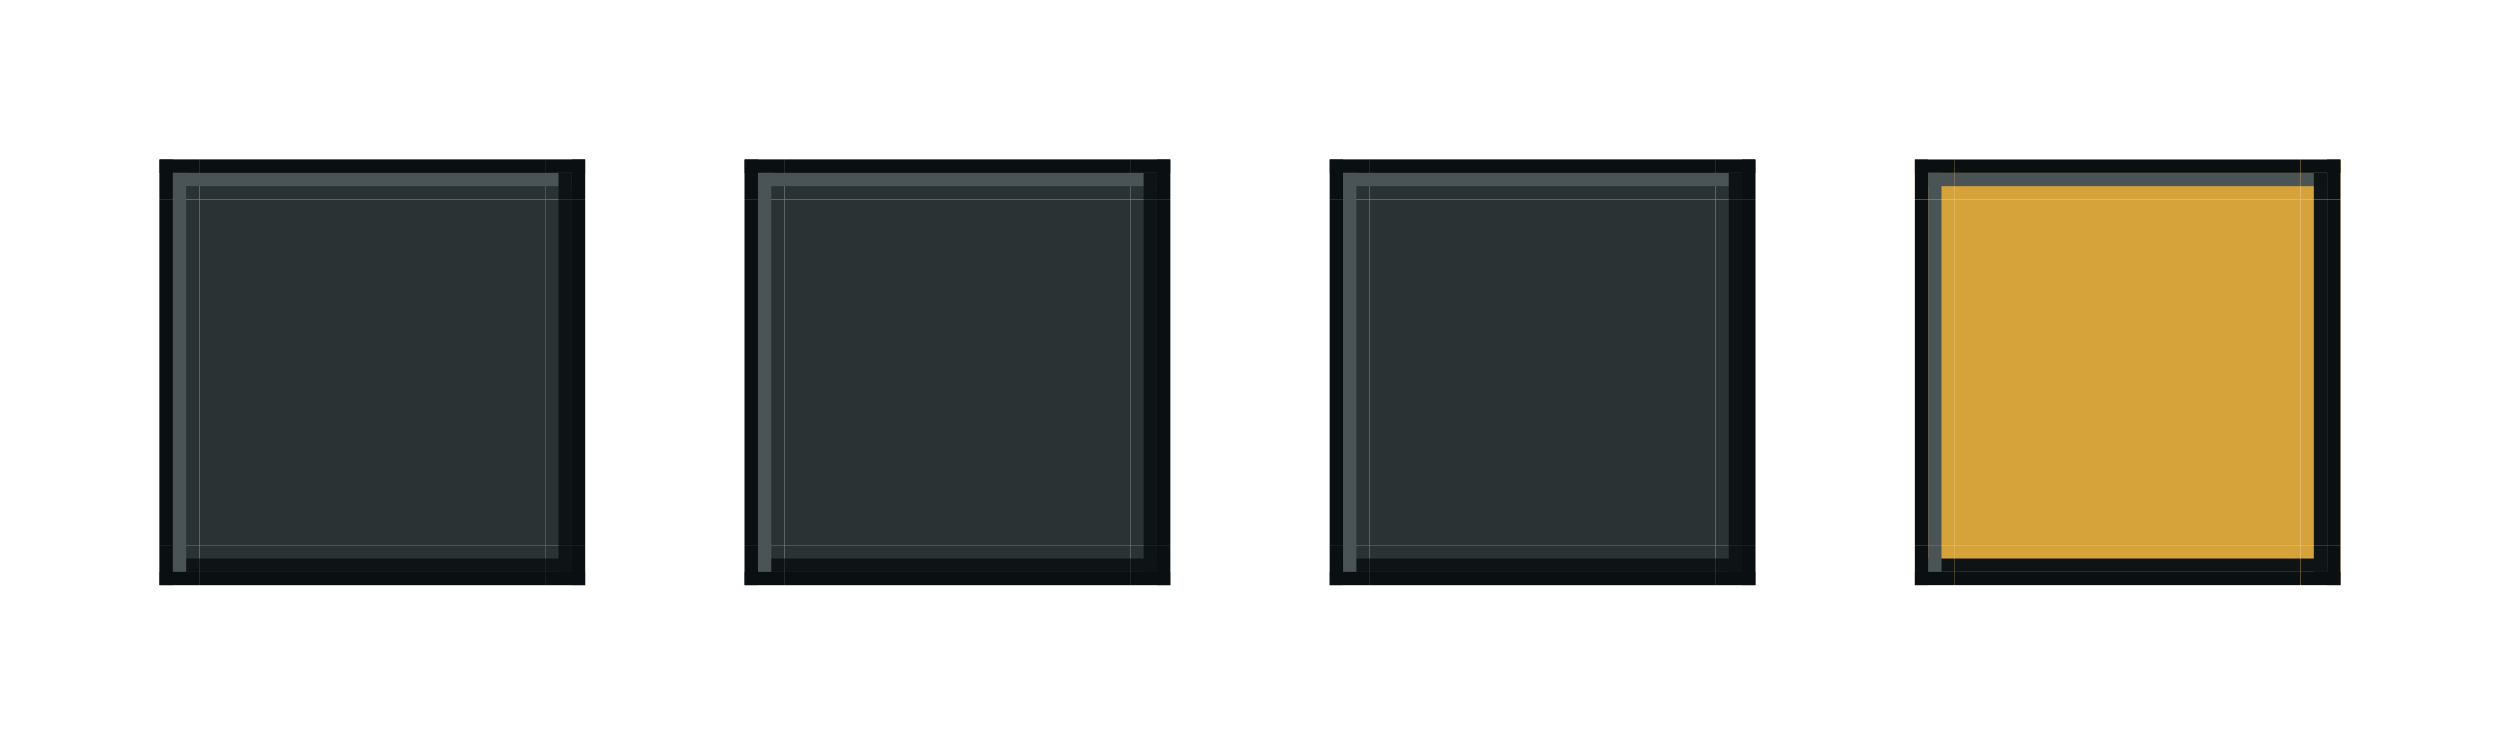
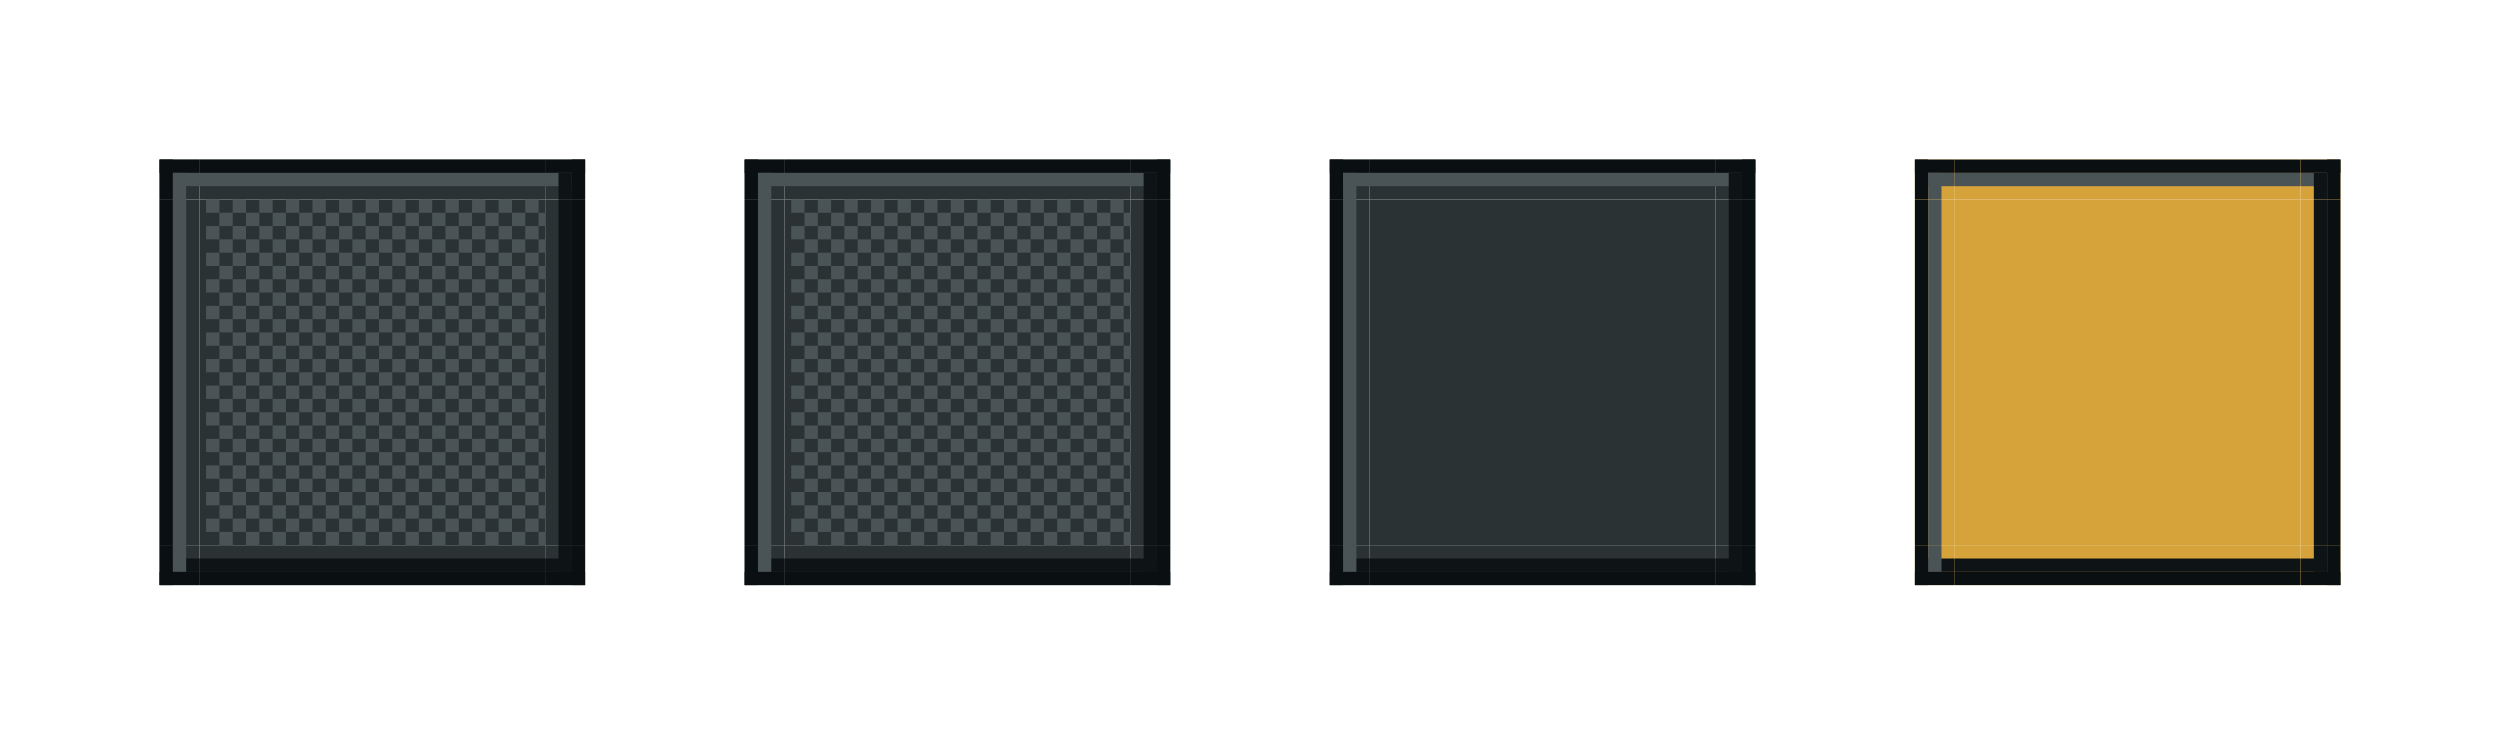
<svg xmlns="http://www.w3.org/2000/svg" width="188" height="56" viewBox="0 0 188 56">
  <defs>
    <style id="current-color-scheme" type="text/css">
      .ColorScheme-Text { color:#0a1012; stop-color:#0a1012; }
      .ColorScheme-Background { color:#2a3234; stop-color:#2a3234; }
      .ColorScheme-Highlight { color:#287f8c; stop-color:#287f8c; }
      .ColorScheme-ViewText { color:#0a1012; stop-color:#0a1012; }
      .ColorScheme-ViewBackground { color:#1e2628; stop-color:#1e2628; }
      .ColorScheme-ViewHover { color:#d6a23a; stop-color:#d6a23a; }
      .ColorScheme-ViewFocus { color:#287f8c; stop-color:#287f8c; }
      .ColorScheme-ButtonText { color:#0a1012; stop-color:#0a1012; }
      .ColorScheme-ButtonBackground { color:#2a3234; stop-color:#2a3234; }
      .ColorScheme-ButtonHover { color:#d6a23a; stop-color:#d6a23a; }
      .ColorScheme-ButtonFocus { color:#287f8c; stop-color:#287f8c; }
      .ColorScheme-HighlightedText { color:#1e2628; stop-color:#1e2628; }
      .ColorScheme-ComplementaryBackground { color:#232b2d; stop-color:#232b2d; }
      .ColorScheme-NegativeText { color:#a83232; stop-color:#a83232; }
      .ColorScheme-NeutralText { color:#c87922; stop-color:#c87922; }
      .ColorScheme-PositiveText { color:#39734a; stop-color:#39734a; }
    </style>
  </defs>
  <g id="background-vertical-topleft">
    <rect x="12" y="12" width="3" height="3" class="ColorScheme-Background" style="fill:currentColor;fill-opacity:1;stroke:none" />
    <rect x="12" y="12" width="3" height="1" fill="#0a1012" />
    <rect x="13" y="13" width="2" height="1" fill="#4a5456" />
    <rect x="12" y="12" width="1" height="3" fill="#0a1012" />
    <rect x="13" y="13" width="1" height="2" fill="#4a5456" />
  </g>
  <g id="background-vertical-top">
    <rect x="15" y="12" width="26" height="3" class="ColorScheme-Background" style="fill:currentColor;fill-opacity:1;stroke:none" />
    <rect x="15" y="12" width="26" height="1" fill="#0a1012" />
    <rect x="15" y="13" width="26" height="1" fill="#4a5456" />
  </g>
  <g id="background-vertical-topright">
    <rect x="41" y="12" width="3" height="3" class="ColorScheme-Background" style="fill:currentColor;fill-opacity:1;stroke:none" />
    <rect x="41" y="12" width="3" height="1" fill="#0a1012" />
    <rect x="41" y="13" width="2" height="1" fill="#4a5456" />
    <rect x="43" y="12" width="1" height="3" fill="#0a1012" />
    <rect x="42" y="13" width="1" height="2" fill="#0e1416" />
  </g>
  <g id="background-vertical-left">
    <rect x="12" y="15" width="3" height="26" class="ColorScheme-Background" style="fill:currentColor;fill-opacity:1;stroke:none" />
    <rect x="12" y="15" width="1" height="26" fill="#0a1012" />
    <rect x="13" y="15" width="1" height="26" fill="#4a5456" />
  </g>
  <g id="background-vertical-center">
    <rect x="15" y="15" width="26" height="26" class="ColorScheme-Background" style="fill:currentColor;fill-opacity:1;stroke:none" />
+     <line x1="15.5" y1="15.5" x2="41" y2="15.5" stroke="#4a5456" stroke-width="1" stroke-dasharray="1 1" />
+     <line x1="16.5" y1="16.5" x2="41" y2="16.5" stroke="#4a5456" stroke-width="1" stroke-dasharray="1 1" />
+     <line x1="15.5" y1="17.5" x2="41" y2="17.5" stroke="#4a5456" stroke-width="1" stroke-dasharray="1 1" />
+     <line x1="16.5" y1="18.5" x2="41" y2="18.5" stroke="#4a5456" stroke-width="1" stroke-dasharray="1 1" />
+     <line x1="15.5" y1="19.5" x2="41" y2="19.5" stroke="#4a5456" stroke-width="1" stroke-dasharray="1 1" />
+     <line x1="16.5" y1="20.5" x2="41" y2="20.5" stroke="#4a5456" stroke-width="1" stroke-dasharray="1 1" />
+     <line x1="15.5" y1="21.5" x2="41" y2="21.5" stroke="#4a5456" stroke-width="1" stroke-dasharray="1 1" />
+     <line x1="16.5" y1="22.5" x2="41" y2="22.5" stroke="#4a5456" stroke-width="1" stroke-dasharray="1 1" />
+     <line x1="15.5" y1="23.5" x2="41" y2="23.5" stroke="#4a5456" stroke-width="1" stroke-dasharray="1 1" />
+     <line x1="16.5" y1="24.5" x2="41" y2="24.5" stroke="#4a5456" stroke-width="1" stroke-dasharray="1 1" />
+     <line x1="15.5" y1="25.5" x2="41" y2="25.5" stroke="#4a5456" stroke-width="1" stroke-dasharray="1 1" />
+     <line x1="16.5" y1="26.5" x2="41" y2="26.5" stroke="#4a5456" stroke-width="1" stroke-dasharray="1 1" />
+     <line x1="15.5" y1="27.5" x2="41" y2="27.5" stroke="#4a5456" stroke-width="1" stroke-dasharray="1 1" />
+     <line x1="16.5" y1="28.5" x2="41" y2="28.5" stroke="#4a5456" stroke-width="1" stroke-dasharray="1 1" />
+     <line x1="15.5" y1="29.5" x2="41" y2="29.5" stroke="#4a5456" stroke-width="1" stroke-dasharray="1 1" />
+     <line x1="16.5" y1="30.5" x2="41" y2="30.5" stroke="#4a5456" stroke-width="1" stroke-dasharray="1 1" />
+     <line x1="15.5" y1="31.5" x2="41" y2="31.5" stroke="#4a5456" stroke-width="1" stroke-dasharray="1 1" />
+     <line x1="16.5" y1="32.5" x2="41" y2="32.5" stroke="#4a5456" stroke-width="1" stroke-dasharray="1 1" />
+     <line x1="15.5" y1="33.5" x2="41" y2="33.5" stroke="#4a5456" stroke-width="1" stroke-dasharray="1 1" />
+     <line x1="16.5" y1="34.5" x2="41" y2="34.5" stroke="#4a5456" stroke-width="1" stroke-dasharray="1 1" />
+     <line x1="15.5" y1="35.5" x2="41" y2="35.5" stroke="#4a5456" stroke-width="1" stroke-dasharray="1 1" />
+     <line x1="16.5" y1="36.5" x2="41" y2="36.5" stroke="#4a5456" stroke-width="1" stroke-dasharray="1 1" />
+     <line x1="15.5" y1="37.5" x2="41" y2="37.5" stroke="#4a5456" stroke-width="1" stroke-dasharray="1 1" />
+     <line x1="16.5" y1="38.5" x2="41" y2="38.5" stroke="#4a5456" stroke-width="1" stroke-dasharray="1 1" />
+     <line x1="15.5" y1="39.5" x2="41" y2="39.5" stroke="#4a5456" stroke-width="1" stroke-dasharray="1 1" />
+     <line x1="16.5" y1="40.5" x2="41" y2="40.5" stroke="#4a5456" stroke-width="1" stroke-dasharray="1 1" />
  </g>
  <g id="background-vertical-right">
    <rect x="41" y="15" width="3" height="26" class="ColorScheme-Background" style="fill:currentColor;fill-opacity:1;stroke:none" />
    <rect x="43" y="15" width="1" height="26" fill="#0a1012" />
    <rect x="42" y="15" width="1" height="26" fill="#0e1416" />
  </g>
  <g id="background-vertical-bottomleft">
    <rect x="12" y="41" width="3" height="3" class="ColorScheme-Background" style="fill:currentColor;fill-opacity:1;stroke:none" />
    <rect x="12" y="43" width="3" height="1" fill="#0a1012" />
    <rect x="13" y="42" width="2" height="1" fill="#0e1416" />
    <rect x="12" y="41" width="1" height="3" fill="#0a1012" />
    <rect x="13" y="41" width="1" height="2" fill="#4a5456" />
  </g>
  <g id="background-vertical-bottom">
    <rect x="15" y="41" width="26" height="3" class="ColorScheme-Background" style="fill:currentColor;fill-opacity:1;stroke:none" />
    <rect x="15" y="43" width="26" height="1" fill="#0a1012" />
    <rect x="15" y="42" width="26" height="1" fill="#0e1416" />
  </g>
  <g id="background-vertical-bottomright">
    <rect x="41" y="41" width="3" height="3" class="ColorScheme-Background" style="fill:currentColor;fill-opacity:1;stroke:none" />
    <rect x="41" y="43" width="3" height="1" fill="#0a1012" />
    <rect x="41" y="42" width="2" height="1" fill="#0e1416" />
    <rect x="43" y="41" width="1" height="3" fill="#0a1012" />
    <rect x="42" y="41" width="1" height="2" fill="#0e1416" />
  </g>
  <rect id="background-vertical-hint-scrollbar-size" x="13" y="15" width="6" height="6" fill="#00ff00" opacity="0" />
  <g id="background-horizontal-topleft">
    <rect x="56" y="12" width="3" height="3" class="ColorScheme-Background" style="fill:currentColor;fill-opacity:1;stroke:none" />
    <rect x="56" y="12" width="3" height="1" fill="#0a1012" />
    <rect x="57" y="13" width="2" height="1" fill="#4a5456" />
    <rect x="56" y="12" width="1" height="3" fill="#0a1012" />
    <rect x="57" y="13" width="1" height="2" fill="#4a5456" />
  </g>
  <g id="background-horizontal-top">
    <rect x="59" y="12" width="26" height="3" class="ColorScheme-Background" style="fill:currentColor;fill-opacity:1;stroke:none" />
    <rect x="59" y="12" width="26" height="1" fill="#0a1012" />
    <rect x="59" y="13" width="26" height="1" fill="#4a5456" />
  </g>
  <g id="background-horizontal-topright">
    <rect x="85" y="12" width="3" height="3" class="ColorScheme-Background" style="fill:currentColor;fill-opacity:1;stroke:none" />
    <rect x="85" y="12" width="3" height="1" fill="#0a1012" />
    <rect x="85" y="13" width="2" height="1" fill="#4a5456" />
    <rect x="87" y="12" width="1" height="3" fill="#0a1012" />
    <rect x="86" y="13" width="1" height="2" fill="#0e1416" />
  </g>
  <g id="background-horizontal-left">
    <rect x="56" y="15" width="3" height="26" class="ColorScheme-Background" style="fill:currentColor;fill-opacity:1;stroke:none" />
    <rect x="56" y="15" width="1" height="26" fill="#0a1012" />
    <rect x="57" y="15" width="1" height="26" fill="#4a5456" />
  </g>
  <g id="background-horizontal-center">
    <rect x="59" y="15" width="26" height="26" class="ColorScheme-Background" style="fill:currentColor;fill-opacity:1;stroke:none" />
+     <line x1="59.5" y1="15.5" x2="85" y2="15.5" stroke="#4a5456" stroke-width="1" stroke-dasharray="1 1" />
+     <line x1="60.5" y1="16.5" x2="85" y2="16.5" stroke="#4a5456" stroke-width="1" stroke-dasharray="1 1" />
+     <line x1="59.5" y1="17.5" x2="85" y2="17.5" stroke="#4a5456" stroke-width="1" stroke-dasharray="1 1" />
+     <line x1="60.5" y1="18.5" x2="85" y2="18.5" stroke="#4a5456" stroke-width="1" stroke-dasharray="1 1" />
+     <line x1="59.5" y1="19.5" x2="85" y2="19.5" stroke="#4a5456" stroke-width="1" stroke-dasharray="1 1" />
+     <line x1="60.5" y1="20.5" x2="85" y2="20.5" stroke="#4a5456" stroke-width="1" stroke-dasharray="1 1" />
+     <line x1="59.5" y1="21.5" x2="85" y2="21.5" stroke="#4a5456" stroke-width="1" stroke-dasharray="1 1" />
+     <line x1="60.5" y1="22.5" x2="85" y2="22.5" stroke="#4a5456" stroke-width="1" stroke-dasharray="1 1" />
+     <line x1="59.5" y1="23.5" x2="85" y2="23.5" stroke="#4a5456" stroke-width="1" stroke-dasharray="1 1" />
+     <line x1="60.5" y1="24.5" x2="85" y2="24.5" stroke="#4a5456" stroke-width="1" stroke-dasharray="1 1" />
+     <line x1="59.5" y1="25.5" x2="85" y2="25.5" stroke="#4a5456" stroke-width="1" stroke-dasharray="1 1" />
+     <line x1="60.5" y1="26.5" x2="85" y2="26.5" stroke="#4a5456" stroke-width="1" stroke-dasharray="1 1" />
+     <line x1="59.5" y1="27.5" x2="85" y2="27.5" stroke="#4a5456" stroke-width="1" stroke-dasharray="1 1" />
+     <line x1="60.5" y1="28.5" x2="85" y2="28.5" stroke="#4a5456" stroke-width="1" stroke-dasharray="1 1" />
+     <line x1="59.5" y1="29.5" x2="85" y2="29.5" stroke="#4a5456" stroke-width="1" stroke-dasharray="1 1" />
+     <line x1="60.5" y1="30.5" x2="85" y2="30.5" stroke="#4a5456" stroke-width="1" stroke-dasharray="1 1" />
+     <line x1="59.5" y1="31.5" x2="85" y2="31.5" stroke="#4a5456" stroke-width="1" stroke-dasharray="1 1" />
+     <line x1="60.5" y1="32.5" x2="85" y2="32.5" stroke="#4a5456" stroke-width="1" stroke-dasharray="1 1" />
+     <line x1="59.5" y1="33.5" x2="85" y2="33.5" stroke="#4a5456" stroke-width="1" stroke-dasharray="1 1" />
+     <line x1="60.5" y1="34.5" x2="85" y2="34.5" stroke="#4a5456" stroke-width="1" stroke-dasharray="1 1" />
+     <line x1="59.5" y1="35.5" x2="85" y2="35.5" stroke="#4a5456" stroke-width="1" stroke-dasharray="1 1" />
+     <line x1="60.5" y1="36.5" x2="85" y2="36.5" stroke="#4a5456" stroke-width="1" stroke-dasharray="1 1" />
+     <line x1="59.5" y1="37.5" x2="85" y2="37.5" stroke="#4a5456" stroke-width="1" stroke-dasharray="1 1" />
+     <line x1="60.5" y1="38.5" x2="85" y2="38.5" stroke="#4a5456" stroke-width="1" stroke-dasharray="1 1" />
+     <line x1="59.5" y1="39.5" x2="85" y2="39.5" stroke="#4a5456" stroke-width="1" stroke-dasharray="1 1" />
+     <line x1="60.5" y1="40.5" x2="85" y2="40.5" stroke="#4a5456" stroke-width="1" stroke-dasharray="1 1" />
  </g>
  <g id="background-horizontal-right">
    <rect x="85" y="15" width="3" height="26" class="ColorScheme-Background" style="fill:currentColor;fill-opacity:1;stroke:none" />
    <rect x="87" y="15" width="1" height="26" fill="#0a1012" />
    <rect x="86" y="15" width="1" height="26" fill="#0e1416" />
  </g>
  <g id="background-horizontal-bottomleft">
    <rect x="56" y="41" width="3" height="3" class="ColorScheme-Background" style="fill:currentColor;fill-opacity:1;stroke:none" />
    <rect x="56" y="43" width="3" height="1" fill="#0a1012" />
    <rect x="57" y="42" width="2" height="1" fill="#0e1416" />
    <rect x="56" y="41" width="1" height="3" fill="#0a1012" />
    <rect x="57" y="41" width="1" height="2" fill="#4a5456" />
  </g>
  <g id="background-horizontal-bottom">
    <rect x="59" y="41" width="26" height="3" class="ColorScheme-Background" style="fill:currentColor;fill-opacity:1;stroke:none" />
    <rect x="59" y="43" width="26" height="1" fill="#0a1012" />
    <rect x="59" y="42" width="26" height="1" fill="#0e1416" />
  </g>
  <g id="background-horizontal-bottomright">
    <rect x="85" y="41" width="3" height="3" class="ColorScheme-Background" style="fill:currentColor;fill-opacity:1;stroke:none" />
    <rect x="85" y="43" width="3" height="1" fill="#0a1012" />
    <rect x="85" y="42" width="2" height="1" fill="#0e1416" />
    <rect x="87" y="41" width="1" height="3" fill="#0a1012" />
    <rect x="86" y="41" width="1" height="2" fill="#0e1416" />
  </g>
  <rect id="background-horizontal-hint-scrollbar-size" x="57" y="15" width="6" height="6" fill="#00ff00" opacity="0" />
  <g id="slider-topleft">
    <rect x="100" y="12" width="3" height="3" class="ColorScheme-Background" style="fill:currentColor;fill-opacity:1;stroke:none" />
    <rect x="100" y="12" width="3" height="1" fill="#0a1012" />
    <rect x="101" y="13" width="2" height="1" fill="#4a5456" />
    <rect x="100" y="12" width="1" height="3" fill="#0a1012" />
    <rect x="101" y="13" width="1" height="2" fill="#4a5456" />
  </g>
  <g id="slider-top">
    <rect x="103" y="12" width="26" height="3" class="ColorScheme-Background" style="fill:currentColor;fill-opacity:1;stroke:none" />
    <rect x="103" y="12" width="26" height="1" fill="#0a1012" />
    <rect x="103" y="13" width="26" height="1" fill="#4a5456" />
  </g>
  <g id="slider-topright">
    <rect x="129" y="12" width="3" height="3" class="ColorScheme-Background" style="fill:currentColor;fill-opacity:1;stroke:none" />
    <rect x="129" y="12" width="3" height="1" fill="#0a1012" />
    <rect x="129" y="13" width="2" height="1" fill="#4a5456" />
    <rect x="131" y="12" width="1" height="3" fill="#0a1012" />
    <rect x="130" y="13" width="1" height="2" fill="#0e1416" />
  </g>
  <g id="slider-left">
    <rect x="100" y="15" width="3" height="26" class="ColorScheme-Background" style="fill:currentColor;fill-opacity:1;stroke:none" />
    <rect x="100" y="15" width="1" height="26" fill="#0a1012" />
    <rect x="101" y="15" width="1" height="26" fill="#4a5456" />
  </g>
  <g id="slider-center">
    <rect x="103" y="15" width="26" height="26" class="ColorScheme-Background" style="fill:currentColor;fill-opacity:1;stroke:none" />
  </g>
  <g id="slider-right">
    <rect x="129" y="15" width="3" height="26" class="ColorScheme-Background" style="fill:currentColor;fill-opacity:1;stroke:none" />
    <rect x="131" y="15" width="1" height="26" fill="#0a1012" />
    <rect x="130" y="15" width="1" height="26" fill="#0e1416" />
  </g>
  <g id="slider-bottomleft">
    <rect x="100" y="41" width="3" height="3" class="ColorScheme-Background" style="fill:currentColor;fill-opacity:1;stroke:none" />
    <rect x="100" y="43" width="3" height="1" fill="#0a1012" />
    <rect x="101" y="42" width="2" height="1" fill="#0e1416" />
    <rect x="100" y="41" width="1" height="3" fill="#0a1012" />
    <rect x="101" y="41" width="1" height="2" fill="#4a5456" />
  </g>
  <g id="slider-bottom">
    <rect x="103" y="41" width="26" height="3" class="ColorScheme-Background" style="fill:currentColor;fill-opacity:1;stroke:none" />
    <rect x="103" y="43" width="26" height="1" fill="#0a1012" />
    <rect x="103" y="42" width="26" height="1" fill="#0e1416" />
  </g>
  <g id="slider-bottomright">
    <rect x="129" y="41" width="3" height="3" class="ColorScheme-Background" style="fill:currentColor;fill-opacity:1;stroke:none" />
    <rect x="129" y="43" width="3" height="1" fill="#0a1012" />
    <rect x="129" y="42" width="2" height="1" fill="#0e1416" />
    <rect x="131" y="41" width="1" height="3" fill="#0a1012" />
    <rect x="130" y="41" width="1" height="2" fill="#0e1416" />
  </g>
  <rect id="slider-hint-scrollbar-size" x="101" y="15" width="6" height="6" fill="#00ff00" opacity="0" />
  <g id="mouseover-slider-topleft">
    <rect x="144" y="12" width="3" height="3" class="ColorScheme-ButtonHover" style="fill:currentColor;fill-opacity:1;stroke:none" />
    <rect x="144" y="12" width="3" height="1" fill="#0a1012" />
    <rect x="145" y="13" width="2" height="1" fill="#4a5456" />
    <rect x="144" y="12" width="1" height="3" fill="#0a1012" />
    <rect x="145" y="13" width="1" height="2" fill="#4a5456" />
  </g>
  <g id="mouseover-slider-top">
    <rect x="147" y="12" width="26" height="3" class="ColorScheme-ButtonHover" style="fill:currentColor;fill-opacity:1;stroke:none" />
    <rect x="147" y="12" width="26" height="1" fill="#0a1012" />
    <rect x="147" y="13" width="26" height="1" fill="#4a5456" />
  </g>
  <g id="mouseover-slider-topright">
    <rect x="173" y="12" width="3" height="3" class="ColorScheme-ButtonHover" style="fill:currentColor;fill-opacity:1;stroke:none" />
    <rect x="173" y="12" width="3" height="1" fill="#0a1012" />
    <rect x="173" y="13" width="2" height="1" fill="#4a5456" />
    <rect x="175" y="12" width="1" height="3" fill="#0a1012" />
    <rect x="174" y="13" width="1" height="2" fill="#0e1416" />
  </g>
  <g id="mouseover-slider-left">
    <rect x="144" y="15" width="3" height="26" class="ColorScheme-ButtonHover" style="fill:currentColor;fill-opacity:1;stroke:none" />
    <rect x="144" y="15" width="1" height="26" fill="#0a1012" />
    <rect x="145" y="15" width="1" height="26" fill="#4a5456" />
  </g>
  <g id="mouseover-slider-center">
    <rect x="147" y="15" width="26" height="26" class="ColorScheme-ButtonHover" style="fill:currentColor;fill-opacity:1;stroke:none" />
  </g>
  <g id="mouseover-slider-right">
    <rect x="173" y="15" width="3" height="26" class="ColorScheme-ButtonHover" style="fill:currentColor;fill-opacity:1;stroke:none" />
    <rect x="175" y="15" width="1" height="26" fill="#0a1012" />
    <rect x="174" y="15" width="1" height="26" fill="#0e1416" />
  </g>
  <g id="mouseover-slider-bottomleft">
    <rect x="144" y="41" width="3" height="3" class="ColorScheme-ButtonHover" style="fill:currentColor;fill-opacity:1;stroke:none" />
    <rect x="144" y="43" width="3" height="1" fill="#0a1012" />
    <rect x="145" y="42" width="2" height="1" fill="#0e1416" />
    <rect x="144" y="41" width="1" height="3" fill="#0a1012" />
    <rect x="145" y="41" width="1" height="2" fill="#4a5456" />
  </g>
  <g id="mouseover-slider-bottom">
    <rect x="147" y="41" width="26" height="3" class="ColorScheme-ButtonHover" style="fill:currentColor;fill-opacity:1;stroke:none" />
    <rect x="147" y="43" width="26" height="1" fill="#0a1012" />
    <rect x="147" y="42" width="26" height="1" fill="#0e1416" />
  </g>
  <g id="mouseover-slider-bottomright">
    <rect x="173" y="41" width="3" height="3" class="ColorScheme-ButtonHover" style="fill:currentColor;fill-opacity:1;stroke:none" />
    <rect x="173" y="43" width="3" height="1" fill="#0a1012" />
    <rect x="173" y="42" width="2" height="1" fill="#0e1416" />
    <rect x="175" y="41" width="1" height="3" fill="#0a1012" />
    <rect x="174" y="41" width="1" height="2" fill="#0e1416" />
  </g>
  <rect id="mouseover-slider-hint-scrollbar-size" x="145" y="15" width="6" height="6" fill="#00ff00" opacity="0" />
+   <rect id="hint-tile-center" x="0" y="-4" width="2" height="2" opacity="0" />
</svg>
